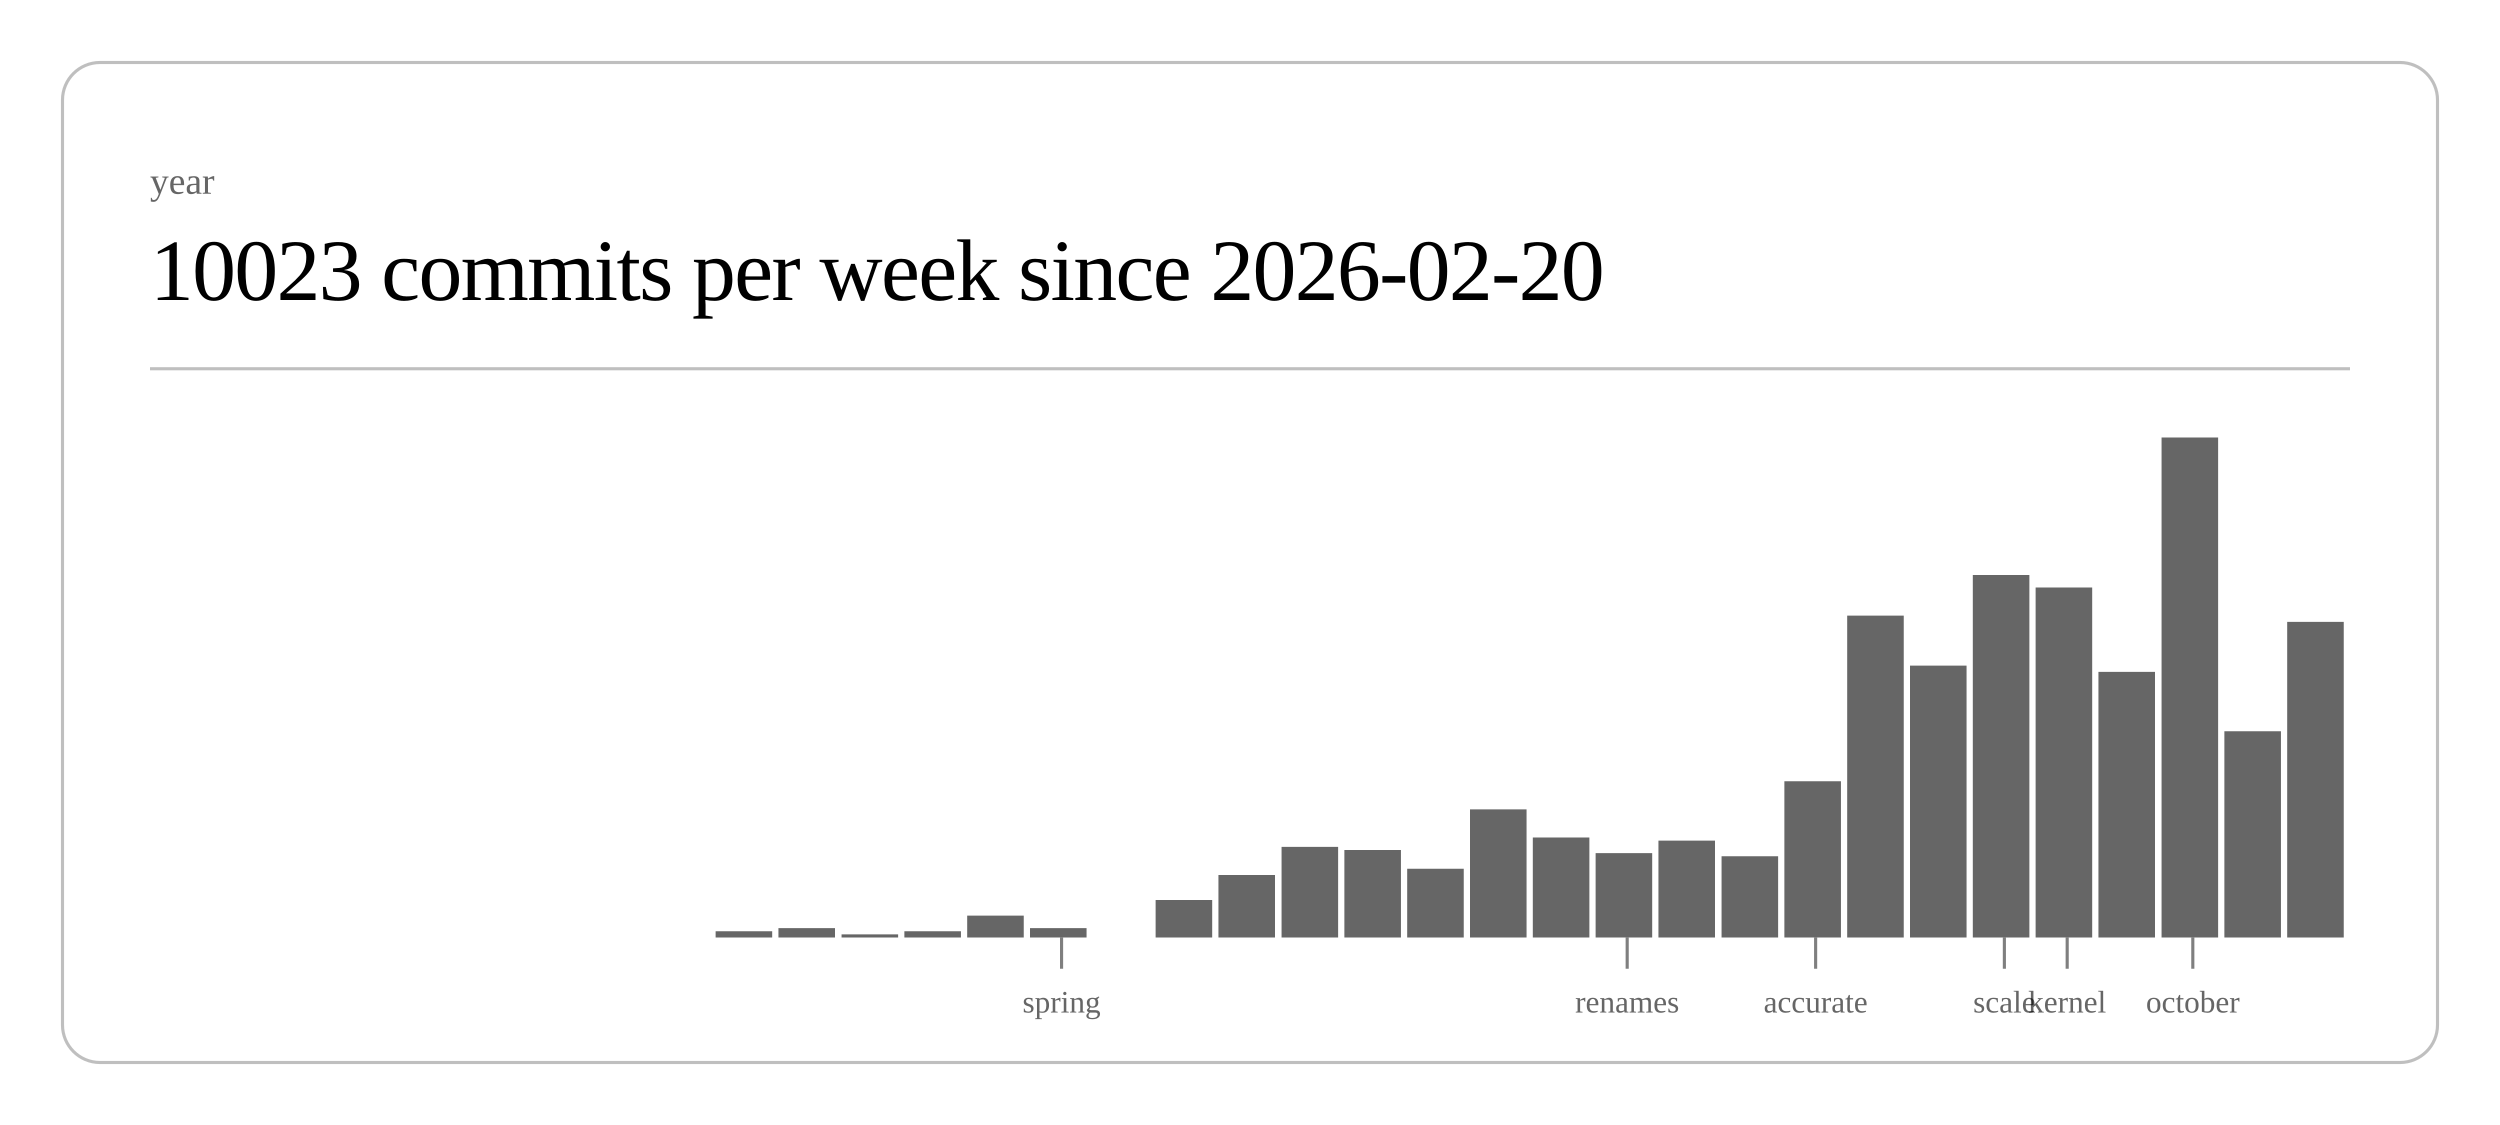
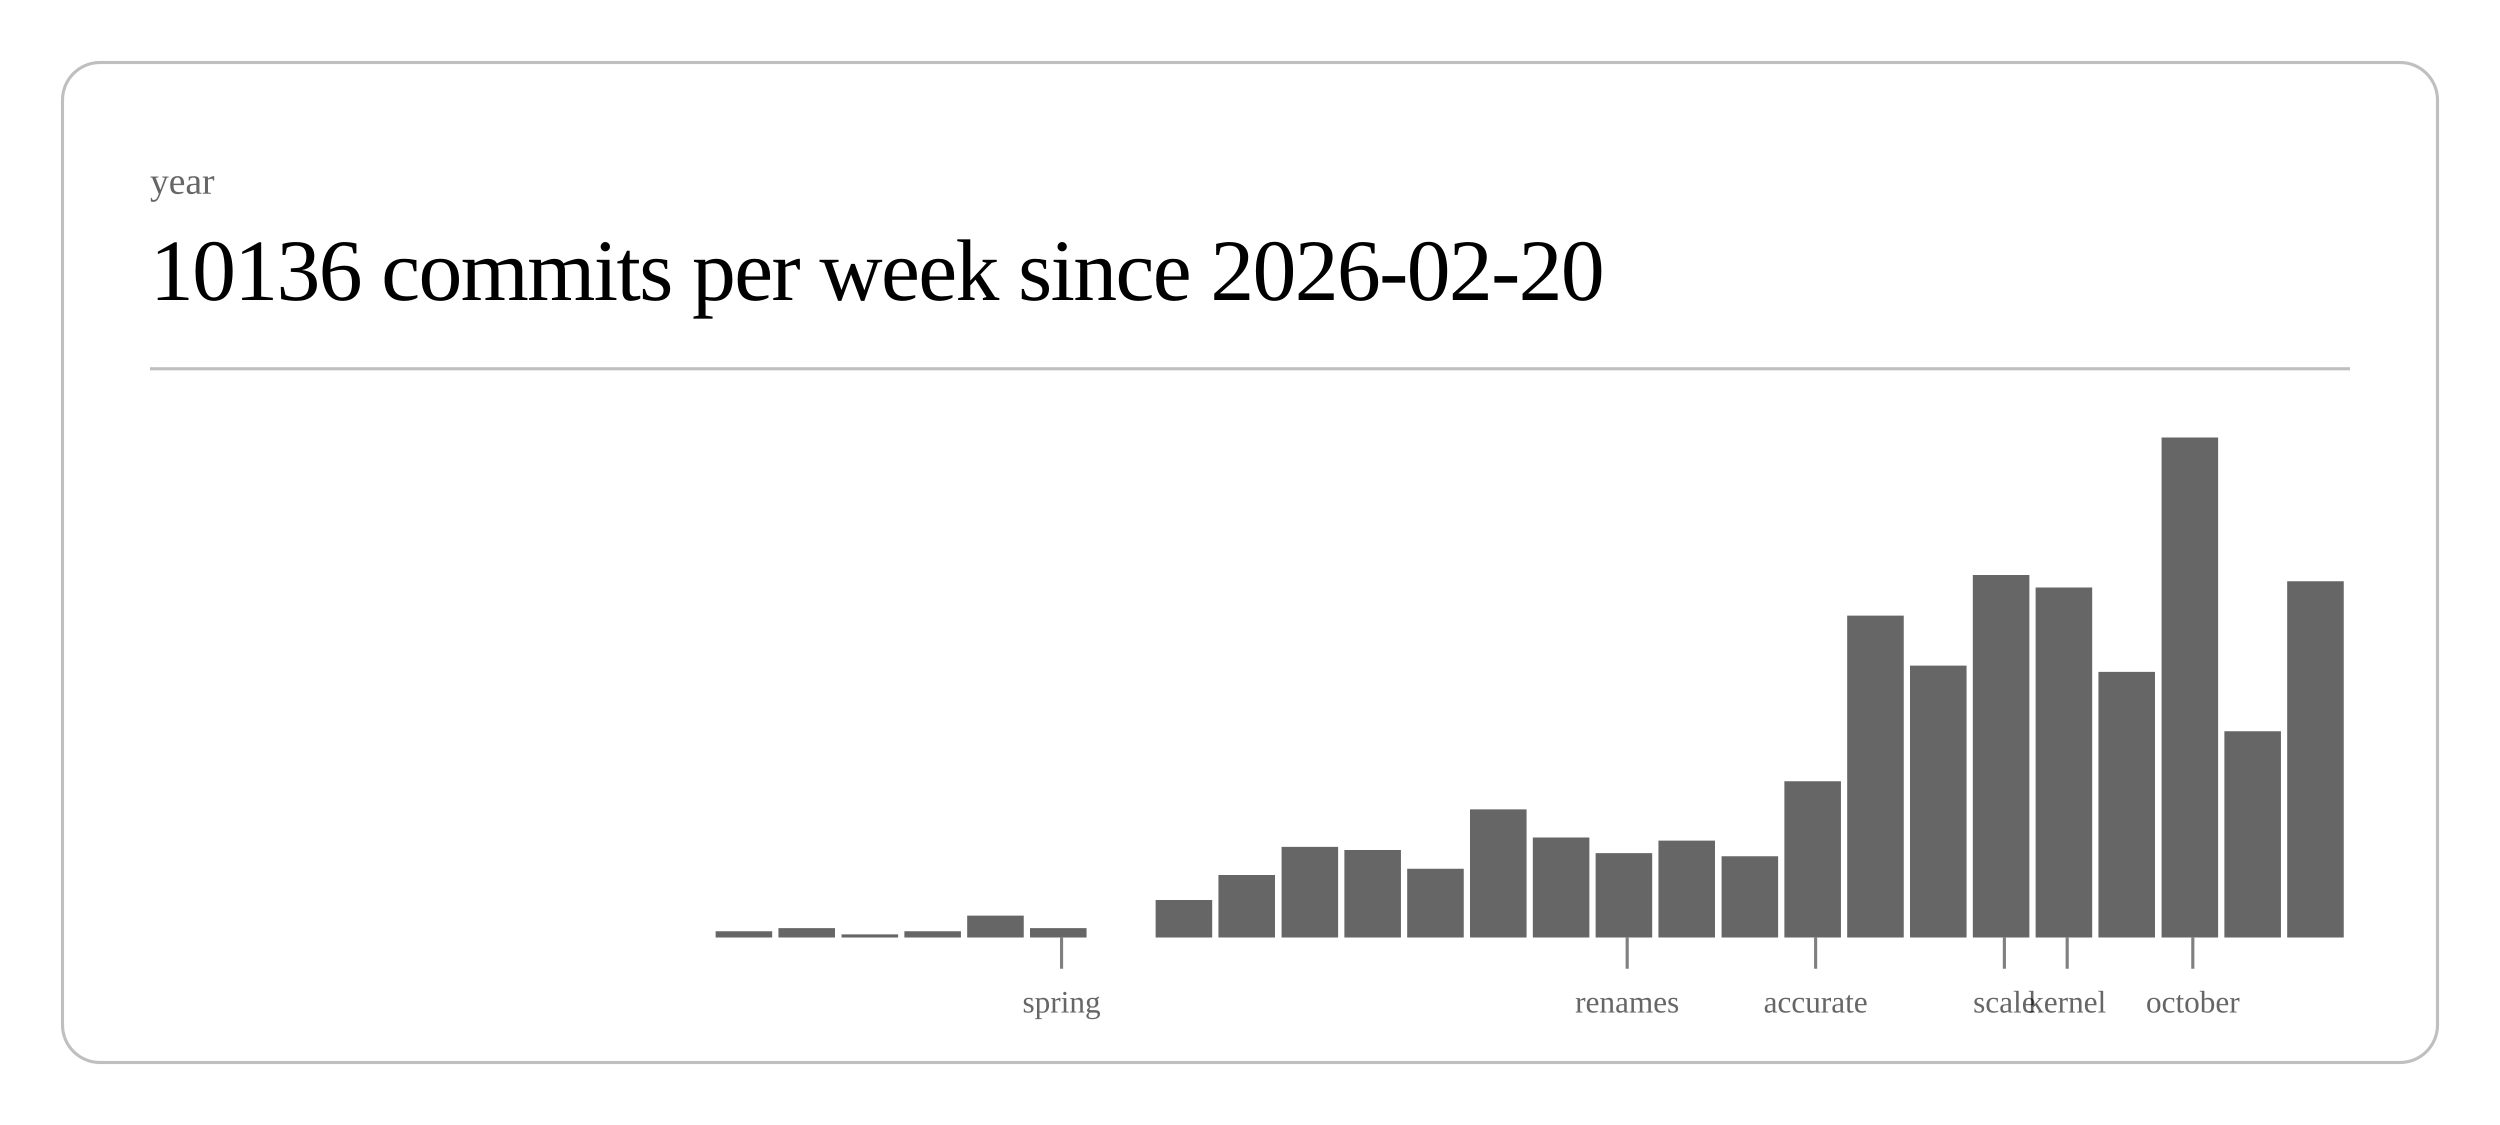
<svg xmlns="http://www.w3.org/2000/svg" class="post-header-svg" viewBox="0 0 800 360" width="800" height="360">
  <rect x="20" y="20" width="760" height="320" rx="12" ry="12" fill="none" stroke="currentColor" stroke-width="1" opacity="0.25" />
  <text fill="currentColor" x="48" y="62" font-size="12" opacity="0.6">year</text>
-   <text fill="currentColor" x="48" y="96" font-size="28" font-weight="300" letter-spacing="-0.5">10023 commits per week since 2026-02-20</text>
+   <text fill="currentColor" x="48" y="96" font-size="28" font-weight="300" letter-spacing="-0.5">10136 commits per week since 2026-02-20</text>
  <line stroke="currentColor" x1="48" y1="118" x2="752" y2="118" stroke-width="1" opacity="0.25" />
  <rect x="229.0" y="298" width="18.1" height="2" fill="currentColor" opacity="0.6" />
  <rect x="249.1" y="297" width="18.1" height="3" fill="currentColor" opacity="0.6" />
  <rect x="269.3" y="299" width="18.1" height="1" fill="currentColor" opacity="0.6" />
  <rect x="289.4" y="298" width="18.1" height="2" fill="currentColor" opacity="0.6" />
  <rect x="309.5" y="293" width="18.1" height="7" fill="currentColor" opacity="0.6" />
  <rect x="329.6" y="297" width="18.1" height="3" fill="currentColor" opacity="0.6" />
  <rect x="369.8" y="288" width="18.1" height="12" fill="currentColor" opacity="0.6" />
  <rect x="389.9" y="280" width="18.1" height="20" fill="currentColor" opacity="0.6" />
  <rect x="410.1" y="271" width="18.1" height="29" fill="currentColor" opacity="0.6" />
  <rect x="430.2" y="272" width="18.1" height="28" fill="currentColor" opacity="0.6" />
  <rect x="450.3" y="278" width="18.1" height="22" fill="currentColor" opacity="0.6" />
  <rect x="470.4" y="259" width="18.1" height="41" fill="currentColor" opacity="0.6" />
  <rect x="490.5" y="268" width="18.1" height="32" fill="currentColor" opacity="0.6" />
  <rect x="510.6" y="273" width="18.1" height="27" fill="currentColor" opacity="0.6" />
  <rect x="530.7" y="269" width="18.1" height="31" fill="currentColor" opacity="0.6" />
  <rect x="550.9" y="274" width="18.1" height="26" fill="currentColor" opacity="0.6" />
  <rect x="571.0" y="250" width="18.1" height="50" fill="currentColor" opacity="0.6" />
  <rect x="591.1" y="197" width="18.1" height="103" fill="currentColor" opacity="0.6" />
  <rect x="611.2" y="213" width="18.1" height="87" fill="currentColor" opacity="0.6" />
  <rect x="631.3" y="184" width="18.1" height="116" fill="currentColor" opacity="0.6" />
  <rect x="651.4" y="188" width="18.1" height="112" fill="currentColor" opacity="0.6" />
  <rect x="671.5" y="215" width="18.1" height="85" fill="currentColor" opacity="0.6" />
  <rect x="691.7" y="140" width="18.1" height="160" fill="currentColor" opacity="0.6" />
  <rect x="711.8" y="234" width="18.1" height="66" fill="currentColor" opacity="0.6" />
-   <rect x="731.9" y="199" width="18.1" height="101" fill="currentColor" opacity="0.6" />
+   <rect x="731.9" y="186" width="18.1" height="114" fill="currentColor" opacity="0.6" />
  <line stroke="currentColor" x1="339.7" y1="300" x2="339.7" y2="310" stroke-width="1" opacity="0.5" />
  <text fill="currentColor" x="339.7" y="324" font-size="10" opacity="0.6" text-anchor="middle">spring</text>
  <line stroke="currentColor" x1="520.7" y1="300" x2="520.7" y2="310" stroke-width="1" opacity="0.5" />
  <text fill="currentColor" x="520.7" y="324" font-size="10" opacity="0.6" text-anchor="middle">renames</text>
  <line stroke="currentColor" x1="581.0" y1="300" x2="581.0" y2="310" stroke-width="1" opacity="0.5" />
  <text fill="currentColor" x="581.0" y="324" font-size="10" opacity="0.6" text-anchor="middle">accurate</text>
  <line stroke="currentColor" x1="641.4" y1="300" x2="641.4" y2="310" stroke-width="1" opacity="0.5" />
  <text fill="currentColor" x="641.4" y="324" font-size="10" opacity="0.6" text-anchor="middle">scale</text>
  <line stroke="currentColor" x1="661.5" y1="300" x2="661.5" y2="310" stroke-width="1" opacity="0.5" />
  <text fill="currentColor" x="661.5" y="324" font-size="10" opacity="0.6" text-anchor="middle">kernel</text>
  <line stroke="currentColor" x1="701.7" y1="300" x2="701.7" y2="310" stroke-width="1" opacity="0.5" />
  <text fill="currentColor" x="701.7" y="324" font-size="10" opacity="0.6" text-anchor="middle">october</text>
</svg>
